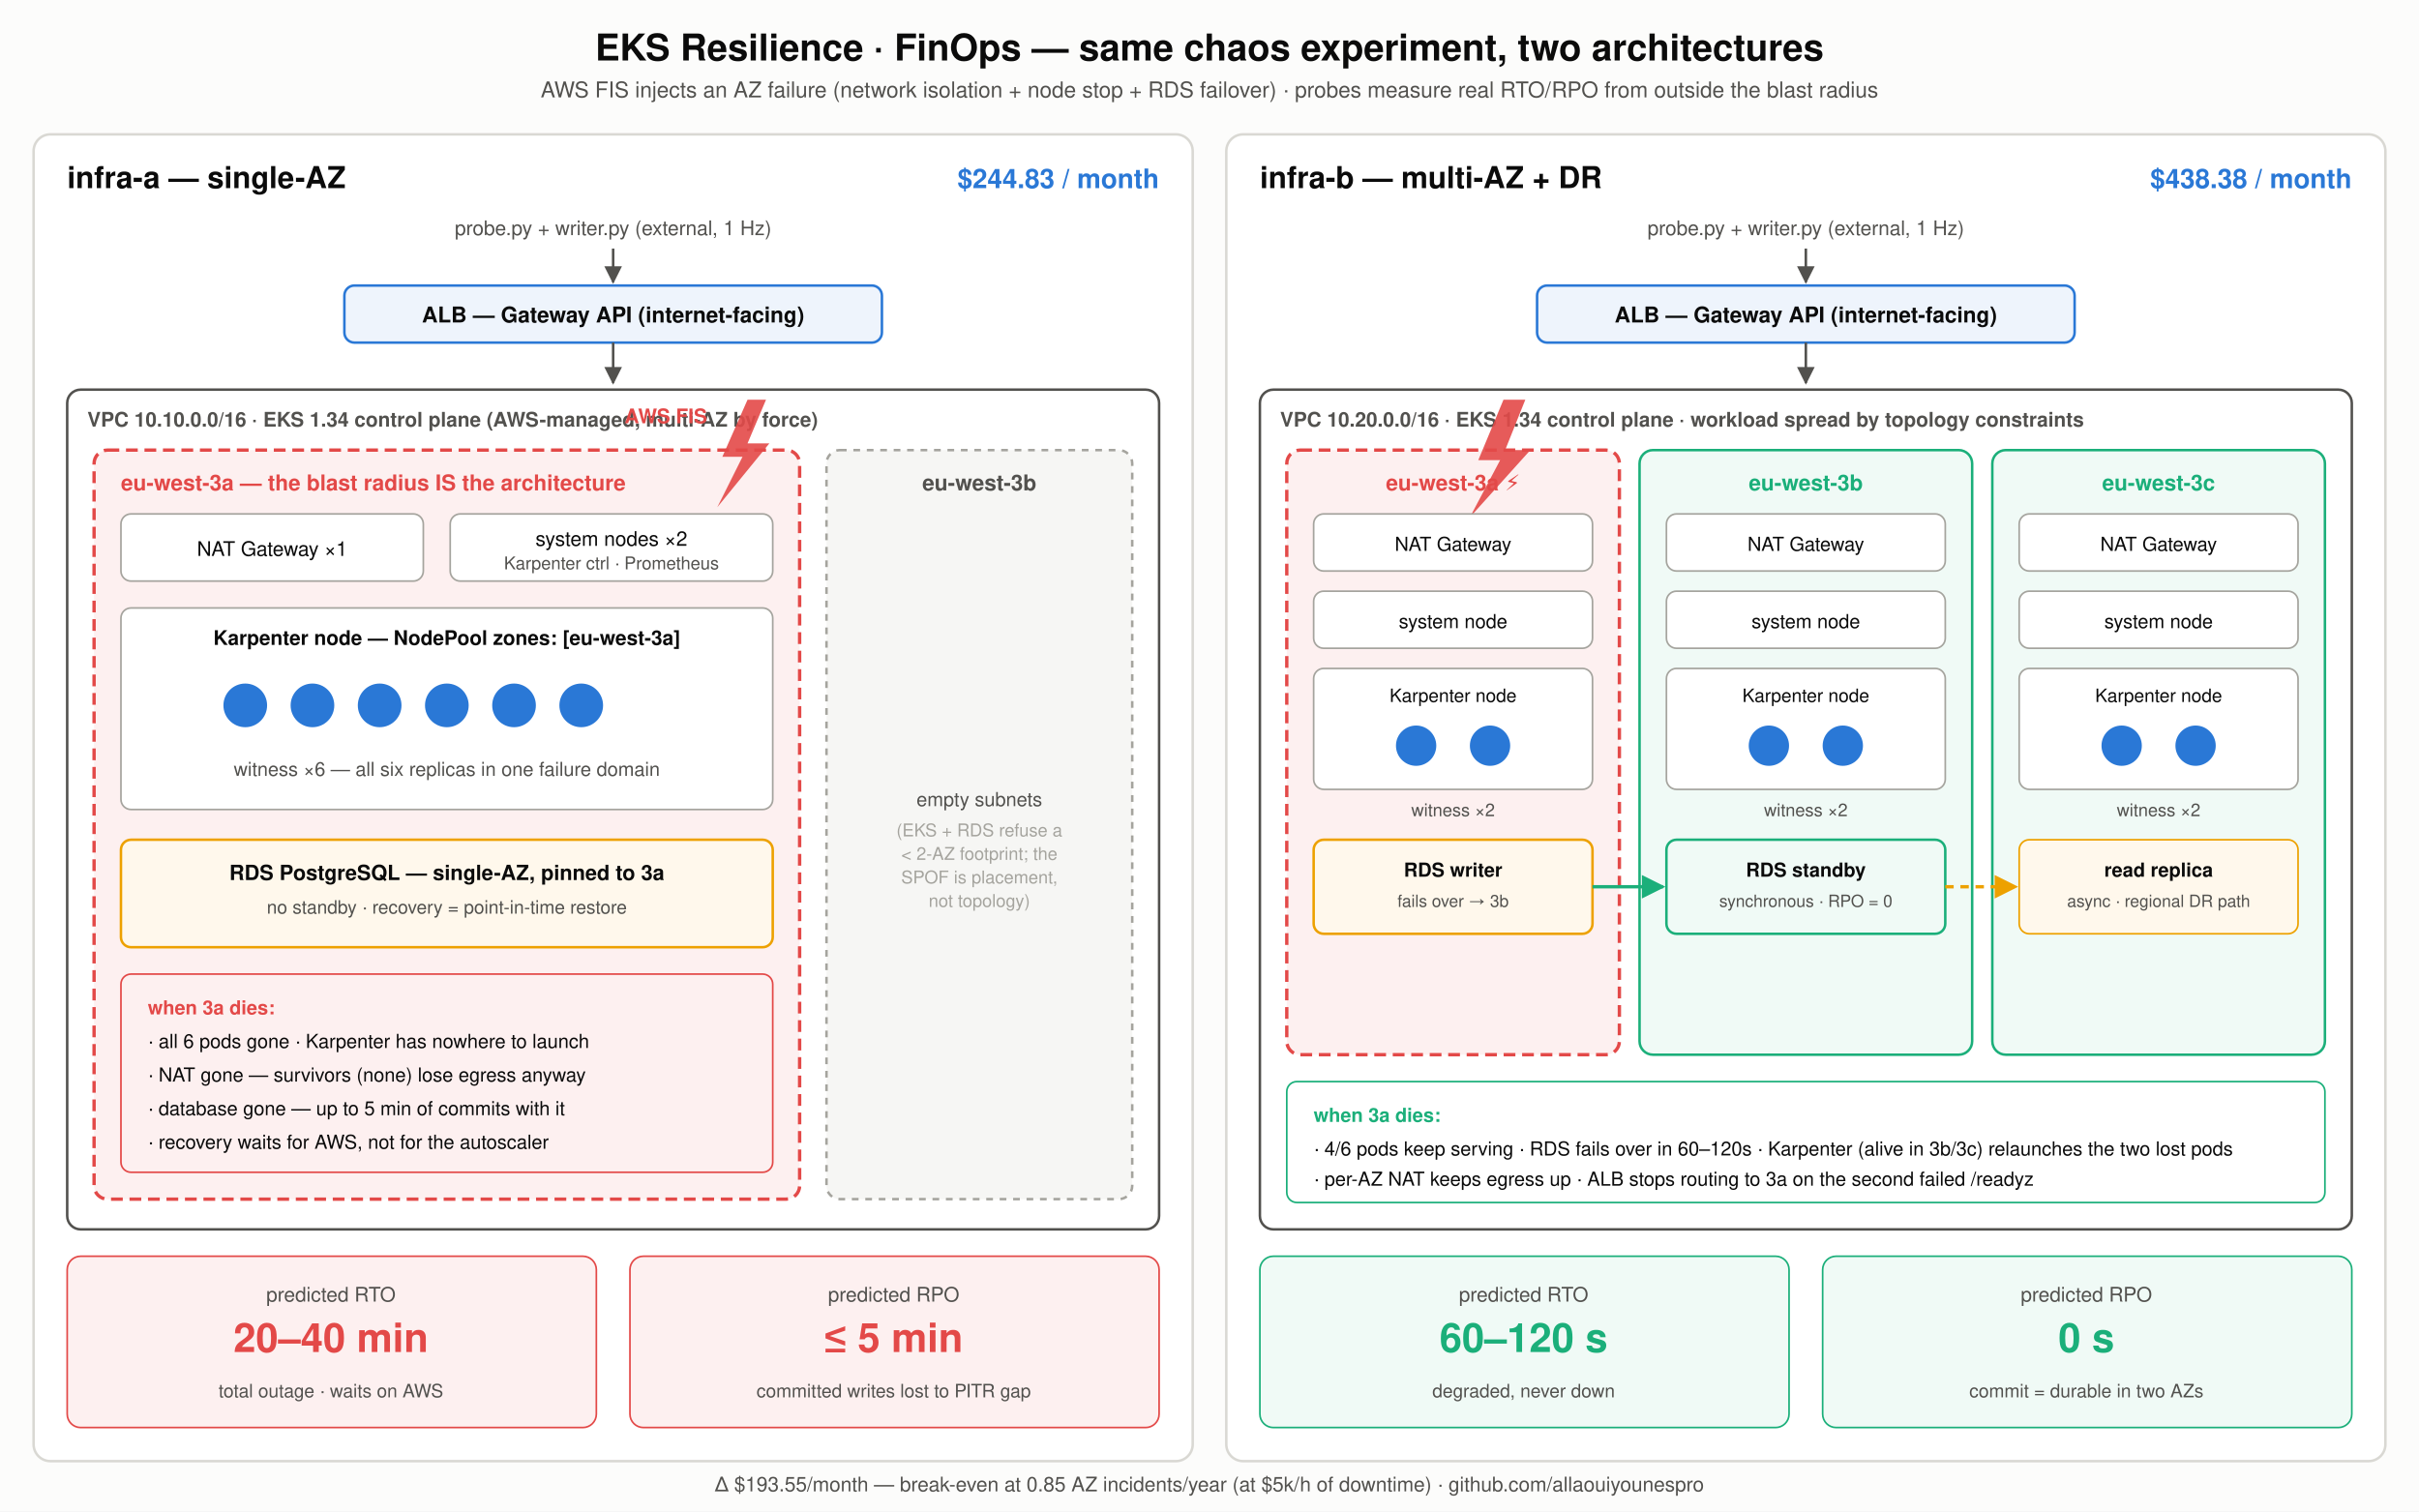
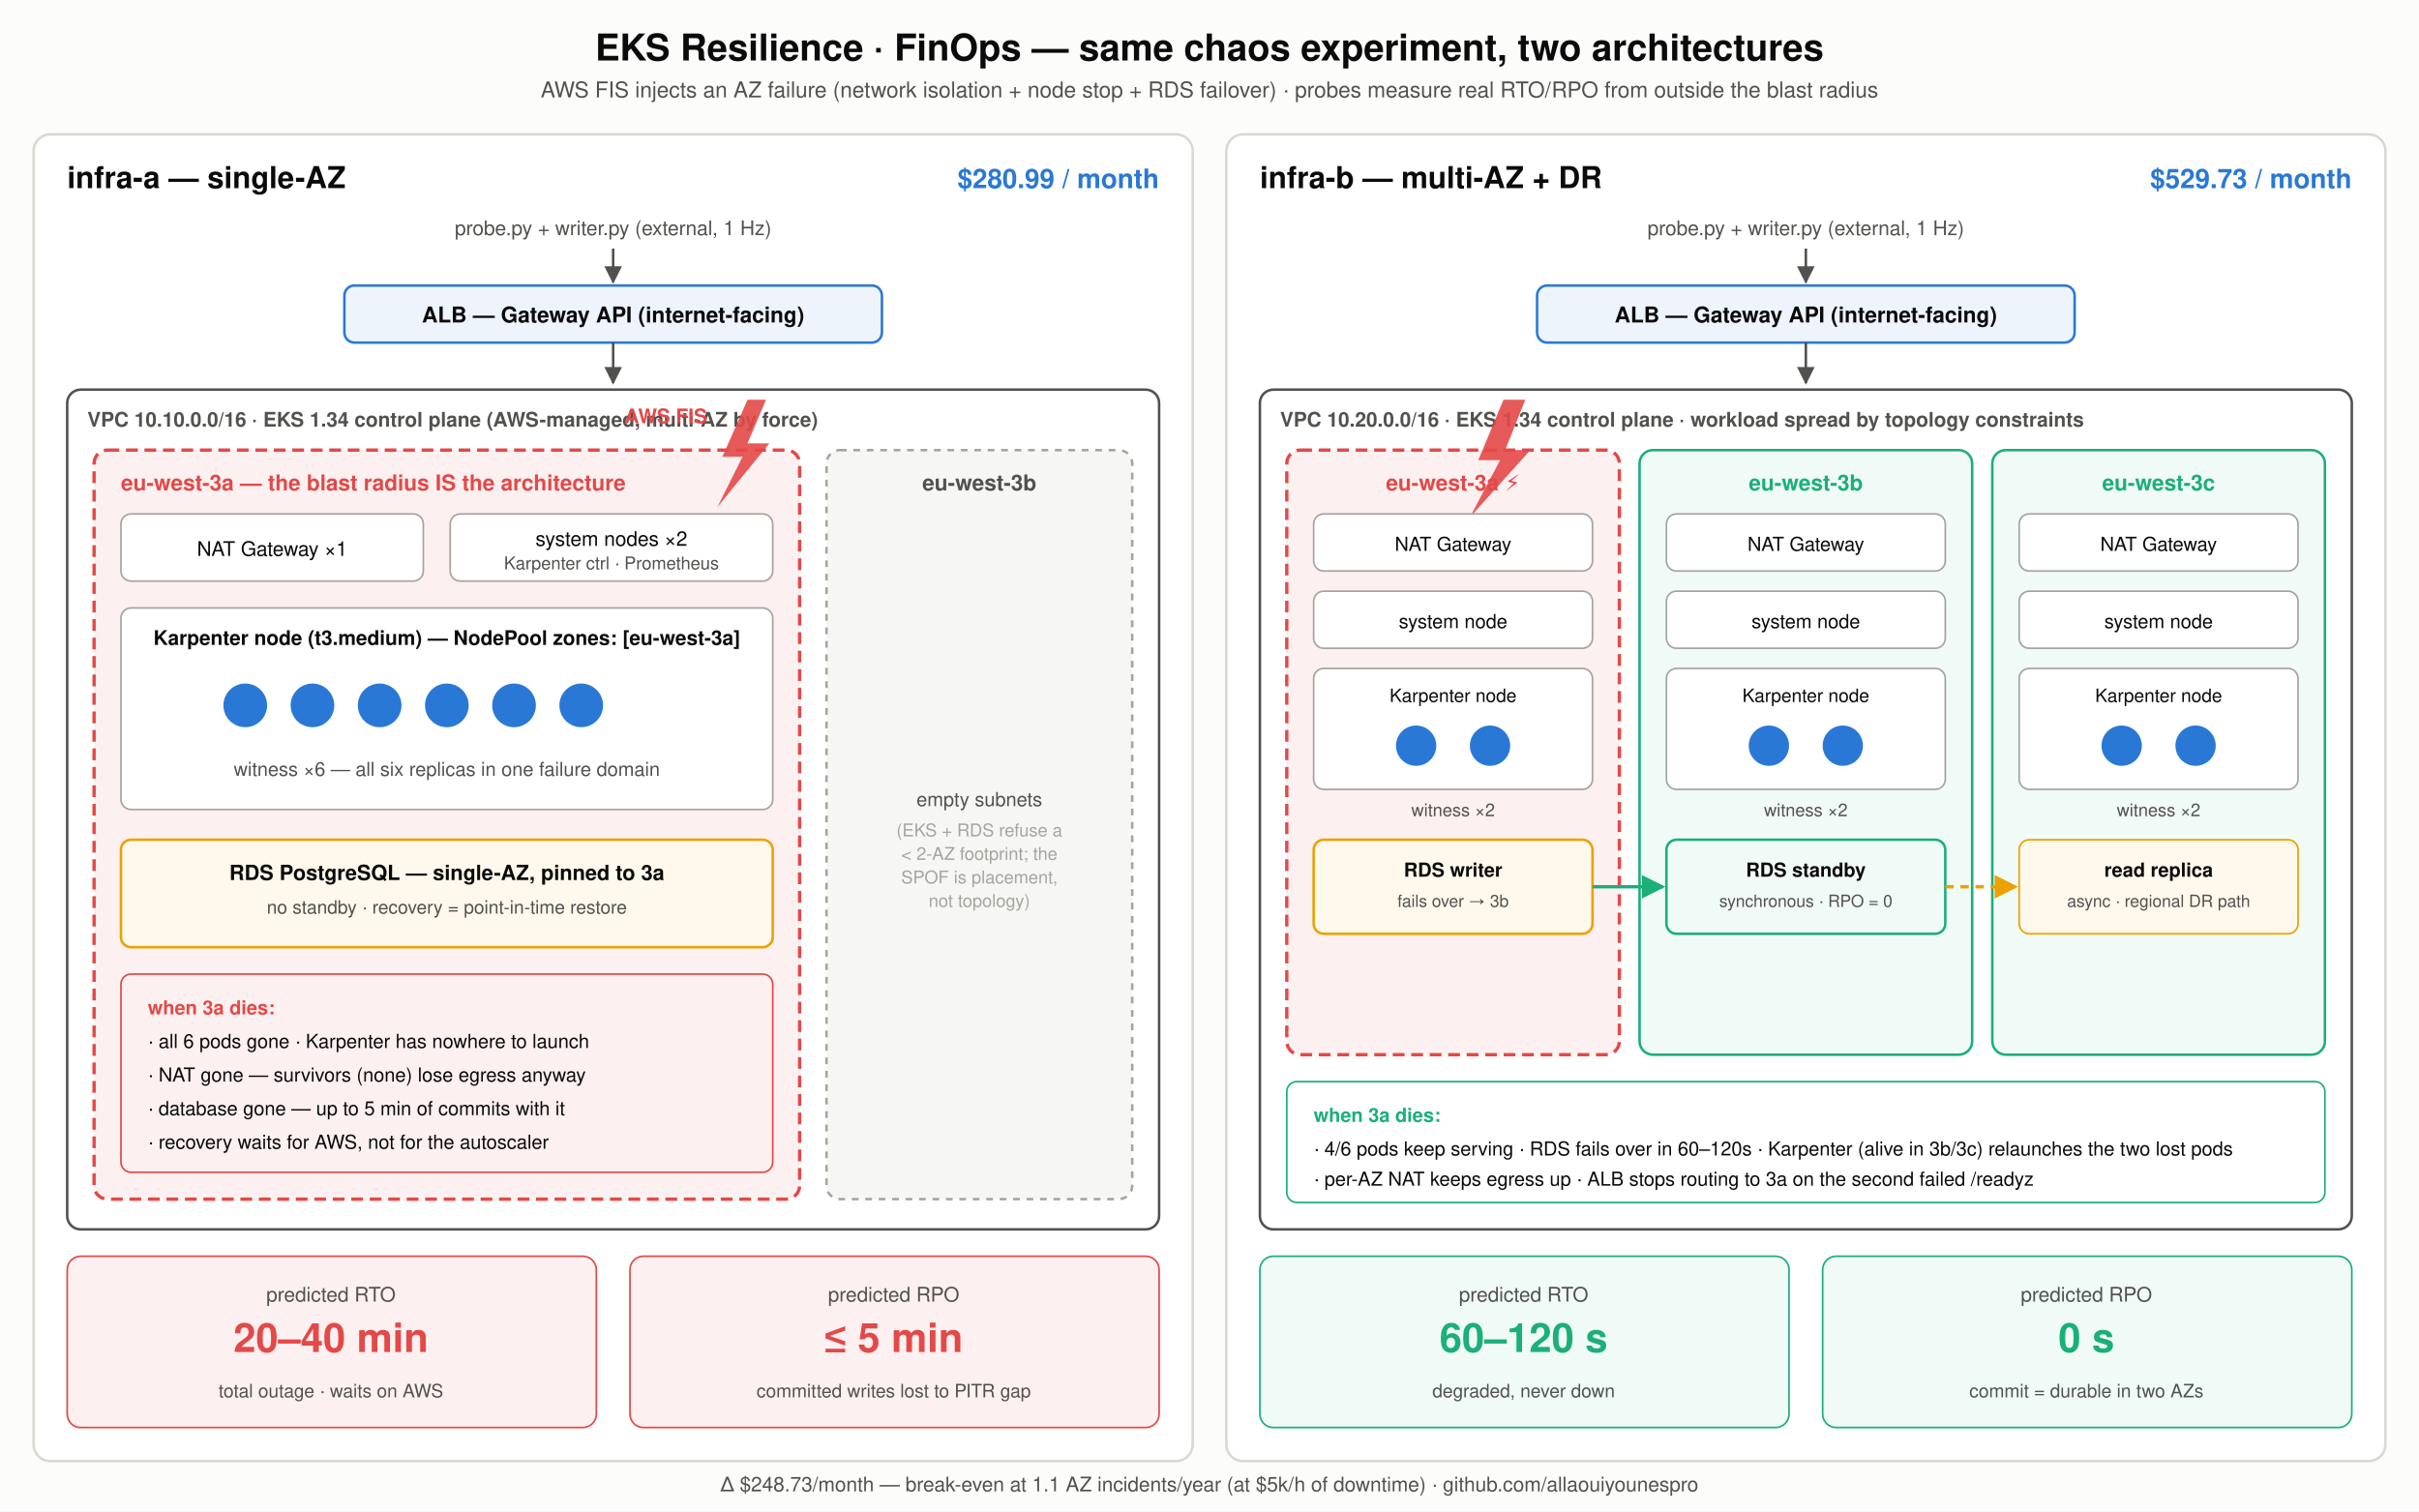
<svg xmlns="http://www.w3.org/2000/svg" width="1440" height="900" viewBox="0 0 1440 900" font-family="Segoe UI, Helvetica, Arial, sans-serif">
  <defs>
    <marker id="arrow" viewBox="0 0 10 10" refX="9" refY="5" markerWidth="7" markerHeight="7" orient="auto-start-reverse">
      <path d="M 0 0 L 10 5 L 0 10 z" fill="#52514e" />
    </marker>
    <marker id="arrowSync" viewBox="0 0 10 10" refX="9" refY="5" markerWidth="7" markerHeight="7" orient="auto-start-reverse">
      <path d="M 0 0 L 10 5 L 0 10 z" fill="#1baf7a" />
    </marker>
    <marker id="arrowAsync" viewBox="0 0 10 10" refX="9" refY="5" markerWidth="7" markerHeight="7" orient="auto-start-reverse">
      <path d="M 0 0 L 10 5 L 0 10 z" fill="#eda100" />
    </marker>
  </defs>
  <rect width="1440" height="900" fill="#fcfcfb" />
  <text x="720" y="36" text-anchor="middle" font-size="22" font-weight="700" fill="#0b0b0b">EKS Resilience · FinOps — same chaos experiment, two architectures</text>
  <text x="720" y="58" text-anchor="middle" font-size="13" fill="#52514e">AWS FIS injects an AZ failure (network isolation + node stop + RDS failover) · probes measure real RTO/RPO from outside the blast radius</text>
  <rect x="20" y="80" width="690" height="790" rx="10" fill="#ffffff" stroke="#d9d8d3" stroke-width="1.5" />
  <text x="40" y="112" font-size="18" font-weight="700" fill="#0b0b0b">infra-a — single-AZ</text>
-   <text x="690" y="112" text-anchor="end" font-size="16" font-weight="700" fill="#2a78d6">$244.83 / month</text>
+   <text x="690" y="112" text-anchor="end" font-size="16" font-weight="700" fill="#2a78d6">$280.99 / month</text>
  <text x="365" y="140" text-anchor="middle" font-size="12" fill="#52514e">probe.py + writer.py (external, 1 Hz)</text>
  <line x1="365" y1="148" x2="365" y2="168" stroke="#52514e" stroke-width="1.5" marker-end="url(#arrow)" />
  <rect x="205" y="170" width="320" height="34" rx="6" fill="#eef4fc" stroke="#2a78d6" stroke-width="1.5" />
  <text x="365" y="192" text-anchor="middle" font-size="13" font-weight="600" fill="#0b0b0b">ALB — Gateway API (internet-facing)</text>
  <line x1="365" y1="204" x2="365" y2="228" stroke="#52514e" stroke-width="1.5" marker-end="url(#arrow)" />
  <rect x="40" y="232" width="650" height="500" rx="8" fill="none" stroke="#52514e" stroke-width="1.5" />
  <text x="52" y="254" font-size="12" font-weight="600" fill="#52514e">VPC 10.10.0.0/16 · EKS 1.34 control plane (AWS-managed, multi-AZ by force)</text>
  <rect x="56" y="268" width="420" height="446" rx="8" fill="#fdf0f0" stroke="#e34948" stroke-width="2" stroke-dasharray="7 4" />
  <text x="72" y="292" font-size="13" font-weight="700" fill="#e34948">eu-west-3a — the blast radius IS the architecture</text>
  <path d="M 445 238 L 430 272 L 442 272 L 427 302 L 458 264 L 445 264 L 456 238 Z" fill="#e34948" opacity="0.9" />
  <text x="421" y="252" text-anchor="end" font-size="12" font-weight="700" fill="#e34948">AWS FIS</text>
  <rect x="72" y="306" width="180" height="40" rx="6" fill="#ffffff" stroke="#a5a49e" />
  <text x="162" y="331" text-anchor="middle" font-size="12" fill="#0b0b0b">NAT Gateway ×1</text>
  <rect x="268" y="306" width="192" height="40" rx="6" fill="#ffffff" stroke="#a5a49e" />
  <text x="364" y="325" text-anchor="middle" font-size="12" fill="#0b0b0b">system nodes ×2</text>
  <text x="364" y="339" text-anchor="middle" font-size="10.5" fill="#52514e">Karpenter ctrl · Prometheus</text>
  <rect x="72" y="362" width="388" height="120" rx="6" fill="#ffffff" stroke="#a5a49e" />
-   <text x="266" y="384" text-anchor="middle" font-size="12" font-weight="600" fill="#0b0b0b">Karpenter node — NodePool zones: [eu-west-3a]</text>
+   <text x="266" y="384" text-anchor="middle" font-size="12" font-weight="600" fill="#0b0b0b">Karpenter node (t3.medium) — NodePool zones: [eu-west-3a]</text>
  <g fill="#2a78d6">
    <circle cx="146" cy="420" r="13" />
    <circle cx="186" cy="420" r="13" />
    <circle cx="226" cy="420" r="13" />
    <circle cx="266" cy="420" r="13" />
    <circle cx="306" cy="420" r="13" />
    <circle cx="346" cy="420" r="13" />
  </g>
  <text x="266" y="462" text-anchor="middle" font-size="11.5" fill="#52514e">witness ×6 — all six replicas in one failure domain</text>
  <rect x="72" y="500" width="388" height="64" rx="6" fill="#fff8ec" stroke="#eda100" stroke-width="1.5" />
  <text x="266" y="524" text-anchor="middle" font-size="12.5" font-weight="600" fill="#0b0b0b">RDS PostgreSQL — single-AZ, pinned to 3a</text>
  <text x="266" y="544" text-anchor="middle" font-size="11" fill="#52514e">no standby · recovery = point-in-time restore</text>
  <rect x="72" y="580" width="388" height="118" rx="6" fill="none" stroke="#e34948" stroke-width="1" />
  <text x="88" y="604" font-size="11.5" font-weight="700" fill="#e34948">when 3a dies:</text>
  <text x="88" y="624" font-size="11.5" fill="#0b0b0b">· all 6 pods gone · Karpenter has nowhere to launch</text>
  <text x="88" y="644" font-size="11.5" fill="#0b0b0b">· NAT gone — survivors (none) lose egress anyway</text>
  <text x="88" y="664" font-size="11.5" fill="#0b0b0b">· database gone — up to 5 min of commits with it</text>
  <text x="88" y="684" font-size="11.5" fill="#0b0b0b">· recovery waits for AWS, not for the autoscaler</text>
  <rect x="492" y="268" width="182" height="446" rx="8" fill="#f6f6f4" stroke="#a5a49e" stroke-width="1.5" stroke-dasharray="4 4" />
  <text x="583" y="292" text-anchor="middle" font-size="13" font-weight="600" fill="#52514e">eu-west-3b</text>
  <text x="583" y="480" text-anchor="middle" font-size="11.5" fill="#52514e">empty subnets</text>
  <text x="583" y="498" text-anchor="middle" font-size="10.5" fill="#a5a49e">(EKS + RDS refuse a</text>
  <text x="583" y="512" text-anchor="middle" font-size="10.5" fill="#a5a49e">&lt; 2-AZ footprint; the</text>
  <text x="583" y="526" text-anchor="middle" font-size="10.5" fill="#a5a49e">SPOF is placement,</text>
  <text x="583" y="540" text-anchor="middle" font-size="10.5" fill="#a5a49e">not topology)</text>
  <rect x="40" y="748" width="315" height="102" rx="8" fill="#fdf0f0" stroke="#e34948" />
  <text x="197" y="775" text-anchor="middle" font-size="12" fill="#52514e">predicted RTO</text>
  <text x="197" y="805" text-anchor="middle" font-size="24" font-weight="700" fill="#e34948">20–40 min</text>
  <text x="197" y="832" text-anchor="middle" font-size="11" fill="#52514e">total outage · waits on AWS</text>
  <rect x="375" y="748" width="315" height="102" rx="8" fill="#fdf0f0" stroke="#e34948" />
  <text x="532" y="775" text-anchor="middle" font-size="12" fill="#52514e">predicted RPO</text>
  <text x="532" y="805" text-anchor="middle" font-size="24" font-weight="700" fill="#e34948">≤ 5 min</text>
  <text x="532" y="832" text-anchor="middle" font-size="11" fill="#52514e">committed writes lost to PITR gap</text>
  <rect x="730" y="80" width="690" height="790" rx="10" fill="#ffffff" stroke="#d9d8d3" stroke-width="1.5" />
  <text x="750" y="112" font-size="18" font-weight="700" fill="#0b0b0b">infra-b — multi-AZ + DR</text>
-   <text x="1400" y="112" text-anchor="end" font-size="16" font-weight="700" fill="#2a78d6">$438.38 / month</text>
+   <text x="1400" y="112" text-anchor="end" font-size="16" font-weight="700" fill="#2a78d6">$529.73 / month</text>
  <text x="1075" y="140" text-anchor="middle" font-size="12" fill="#52514e">probe.py + writer.py (external, 1 Hz)</text>
  <line x1="1075" y1="148" x2="1075" y2="168" stroke="#52514e" stroke-width="1.5" marker-end="url(#arrow)" />
  <rect x="915" y="170" width="320" height="34" rx="6" fill="#eef4fc" stroke="#2a78d6" stroke-width="1.5" />
  <text x="1075" y="192" text-anchor="middle" font-size="13" font-weight="600" fill="#0b0b0b">ALB — Gateway API (internet-facing)</text>
  <line x1="1075" y1="204" x2="1075" y2="228" stroke="#52514e" stroke-width="1.5" marker-end="url(#arrow)" />
  <rect x="750" y="232" width="650" height="500" rx="8" fill="none" stroke="#52514e" stroke-width="1.5" />
  <text x="762" y="254" font-size="12" font-weight="600" fill="#52514e">VPC 10.20.0.0/16 · EKS 1.34 control plane · workload spread by topology constraints</text>
  <rect x="766" y="268" width="198" height="360" rx="8" fill="#fdf0f0" stroke="#e34948" stroke-width="2" stroke-dasharray="7 4" />
  <text x="865" y="292" text-anchor="middle" font-size="13" font-weight="700" fill="#e34948">eu-west-3a ⚡</text>
  <path d="M 895 238 L 880 274 L 893 274 L 875 308 L 911 268 L 896 268 L 908 238 Z" fill="#e34948" opacity="0.9" />
  <rect x="782" y="306" width="166" height="34" rx="6" fill="#ffffff" stroke="#a5a49e" />
  <text x="865" y="328" text-anchor="middle" font-size="11.5" fill="#0b0b0b">NAT Gateway</text>
  <rect x="782" y="352" width="166" height="34" rx="6" fill="#ffffff" stroke="#a5a49e" />
  <text x="865" y="374" text-anchor="middle" font-size="11.5" fill="#0b0b0b">system node</text>
  <rect x="782" y="398" width="166" height="72" rx="6" fill="#ffffff" stroke="#a5a49e" />
  <text x="865" y="418" text-anchor="middle" font-size="11" fill="#0b0b0b">Karpenter node</text>
  <g fill="#2a78d6">
    <circle cx="843" cy="444" r="12" />
    <circle cx="887" cy="444" r="12" />
  </g>
  <text x="865" y="486" text-anchor="middle" font-size="10.5" fill="#52514e">witness ×2</text>
  <rect x="782" y="500" width="166" height="56" rx="6" fill="#fff8ec" stroke="#eda100" stroke-width="1.5" />
  <text x="865" y="522" text-anchor="middle" font-size="11.5" font-weight="600" fill="#0b0b0b">RDS writer</text>
  <text x="865" y="540" text-anchor="middle" font-size="10" fill="#52514e">fails over → 3b</text>
  <rect x="976" y="268" width="198" height="360" rx="8" fill="#f0faf6" stroke="#1baf7a" stroke-width="1.5" />
  <text x="1075" y="292" text-anchor="middle" font-size="13" font-weight="700" fill="#1baf7a">eu-west-3b</text>
  <rect x="992" y="306" width="166" height="34" rx="6" fill="#ffffff" stroke="#a5a49e" />
  <text x="1075" y="328" text-anchor="middle" font-size="11.5" fill="#0b0b0b">NAT Gateway</text>
  <rect x="992" y="352" width="166" height="34" rx="6" fill="#ffffff" stroke="#a5a49e" />
  <text x="1075" y="374" text-anchor="middle" font-size="11.5" fill="#0b0b0b">system node</text>
  <rect x="992" y="398" width="166" height="72" rx="6" fill="#ffffff" stroke="#a5a49e" />
  <text x="1075" y="418" text-anchor="middle" font-size="11" fill="#0b0b0b">Karpenter node</text>
  <g fill="#2a78d6">
    <circle cx="1053" cy="444" r="12" />
    <circle cx="1097" cy="444" r="12" />
  </g>
  <text x="1075" y="486" text-anchor="middle" font-size="10.5" fill="#52514e">witness ×2</text>
  <rect x="992" y="500" width="166" height="56" rx="6" fill="#f0faf6" stroke="#1baf7a" stroke-width="1.5" />
  <text x="1075" y="522" text-anchor="middle" font-size="11.5" font-weight="600" fill="#0b0b0b">RDS standby</text>
  <text x="1075" y="540" text-anchor="middle" font-size="10" fill="#52514e">synchronous · RPO = 0</text>
  <rect x="1186" y="268" width="198" height="360" rx="8" fill="#f0faf6" stroke="#1baf7a" stroke-width="1.5" />
  <text x="1285" y="292" text-anchor="middle" font-size="13" font-weight="700" fill="#1baf7a">eu-west-3c</text>
  <rect x="1202" y="306" width="166" height="34" rx="6" fill="#ffffff" stroke="#a5a49e" />
  <text x="1285" y="328" text-anchor="middle" font-size="11.5" fill="#0b0b0b">NAT Gateway</text>
  <rect x="1202" y="352" width="166" height="34" rx="6" fill="#ffffff" stroke="#a5a49e" />
  <text x="1285" y="374" text-anchor="middle" font-size="11.5" fill="#0b0b0b">system node</text>
  <rect x="1202" y="398" width="166" height="72" rx="6" fill="#ffffff" stroke="#a5a49e" />
  <text x="1285" y="418" text-anchor="middle" font-size="11" fill="#0b0b0b">Karpenter node</text>
  <g fill="#2a78d6">
    <circle cx="1263" cy="444" r="12" />
    <circle cx="1307" cy="444" r="12" />
  </g>
  <text x="1285" y="486" text-anchor="middle" font-size="10.5" fill="#52514e">witness ×2</text>
  <rect x="1202" y="500" width="166" height="56" rx="6" fill="#fff8ec" stroke="#eda100" />
  <text x="1285" y="522" text-anchor="middle" font-size="11.5" font-weight="600" fill="#0b0b0b">read replica</text>
  <text x="1285" y="540" text-anchor="middle" font-size="10" fill="#52514e">async · regional DR path</text>
  <line x1="948" y1="528" x2="990" y2="528" stroke="#1baf7a" stroke-width="2" marker-end="url(#arrowSync)" />
  <line x1="1158" y1="528" x2="1200" y2="528" stroke="#eda100" stroke-width="2" stroke-dasharray="5 4" marker-end="url(#arrowAsync)" />
  <rect x="766" y="644" width="618" height="72" rx="6" fill="none" stroke="#1baf7a" stroke-width="1" />
  <text x="782" y="668" font-size="11.5" font-weight="700" fill="#1baf7a">when 3a dies:</text>
  <text x="782" y="688" font-size="11.5" fill="#0b0b0b">· 4/6 pods keep serving · RDS fails over in 60–120s · Karpenter (alive in 3b/3c) relaunches the two lost pods</text>
  <text x="782" y="706" font-size="11.5" fill="#0b0b0b">· per-AZ NAT keeps egress up · ALB stops routing to 3a on the second failed /readyz</text>
  <rect x="750" y="748" width="315" height="102" rx="8" fill="#f0faf6" stroke="#1baf7a" />
  <text x="907" y="775" text-anchor="middle" font-size="12" fill="#52514e">predicted RTO</text>
  <text x="907" y="805" text-anchor="middle" font-size="24" font-weight="700" fill="#1baf7a">60–120 s</text>
  <text x="907" y="832" text-anchor="middle" font-size="11" fill="#52514e">degraded, never down</text>
  <rect x="1085" y="748" width="315" height="102" rx="8" fill="#f0faf6" stroke="#1baf7a" />
  <text x="1242" y="775" text-anchor="middle" font-size="12" fill="#52514e">predicted RPO</text>
  <text x="1242" y="805" text-anchor="middle" font-size="24" font-weight="700" fill="#1baf7a">0 s</text>
  <text x="1242" y="832" text-anchor="middle" font-size="11" fill="#52514e">commit = durable in two AZs</text>
-   <text x="720" y="888" text-anchor="middle" font-size="12" fill="#52514e">Δ $193.55/month — break-even at 0.85 AZ incidents/year (at $5k/h of downtime) · github.com/allaouiyounespro</text>
+   <text x="720" y="888" text-anchor="middle" font-size="12" fill="#52514e">Δ $248.73/month — break-even at 1.1 AZ incidents/year (at $5k/h of downtime) · github.com/allaouiyounespro</text>
</svg>
